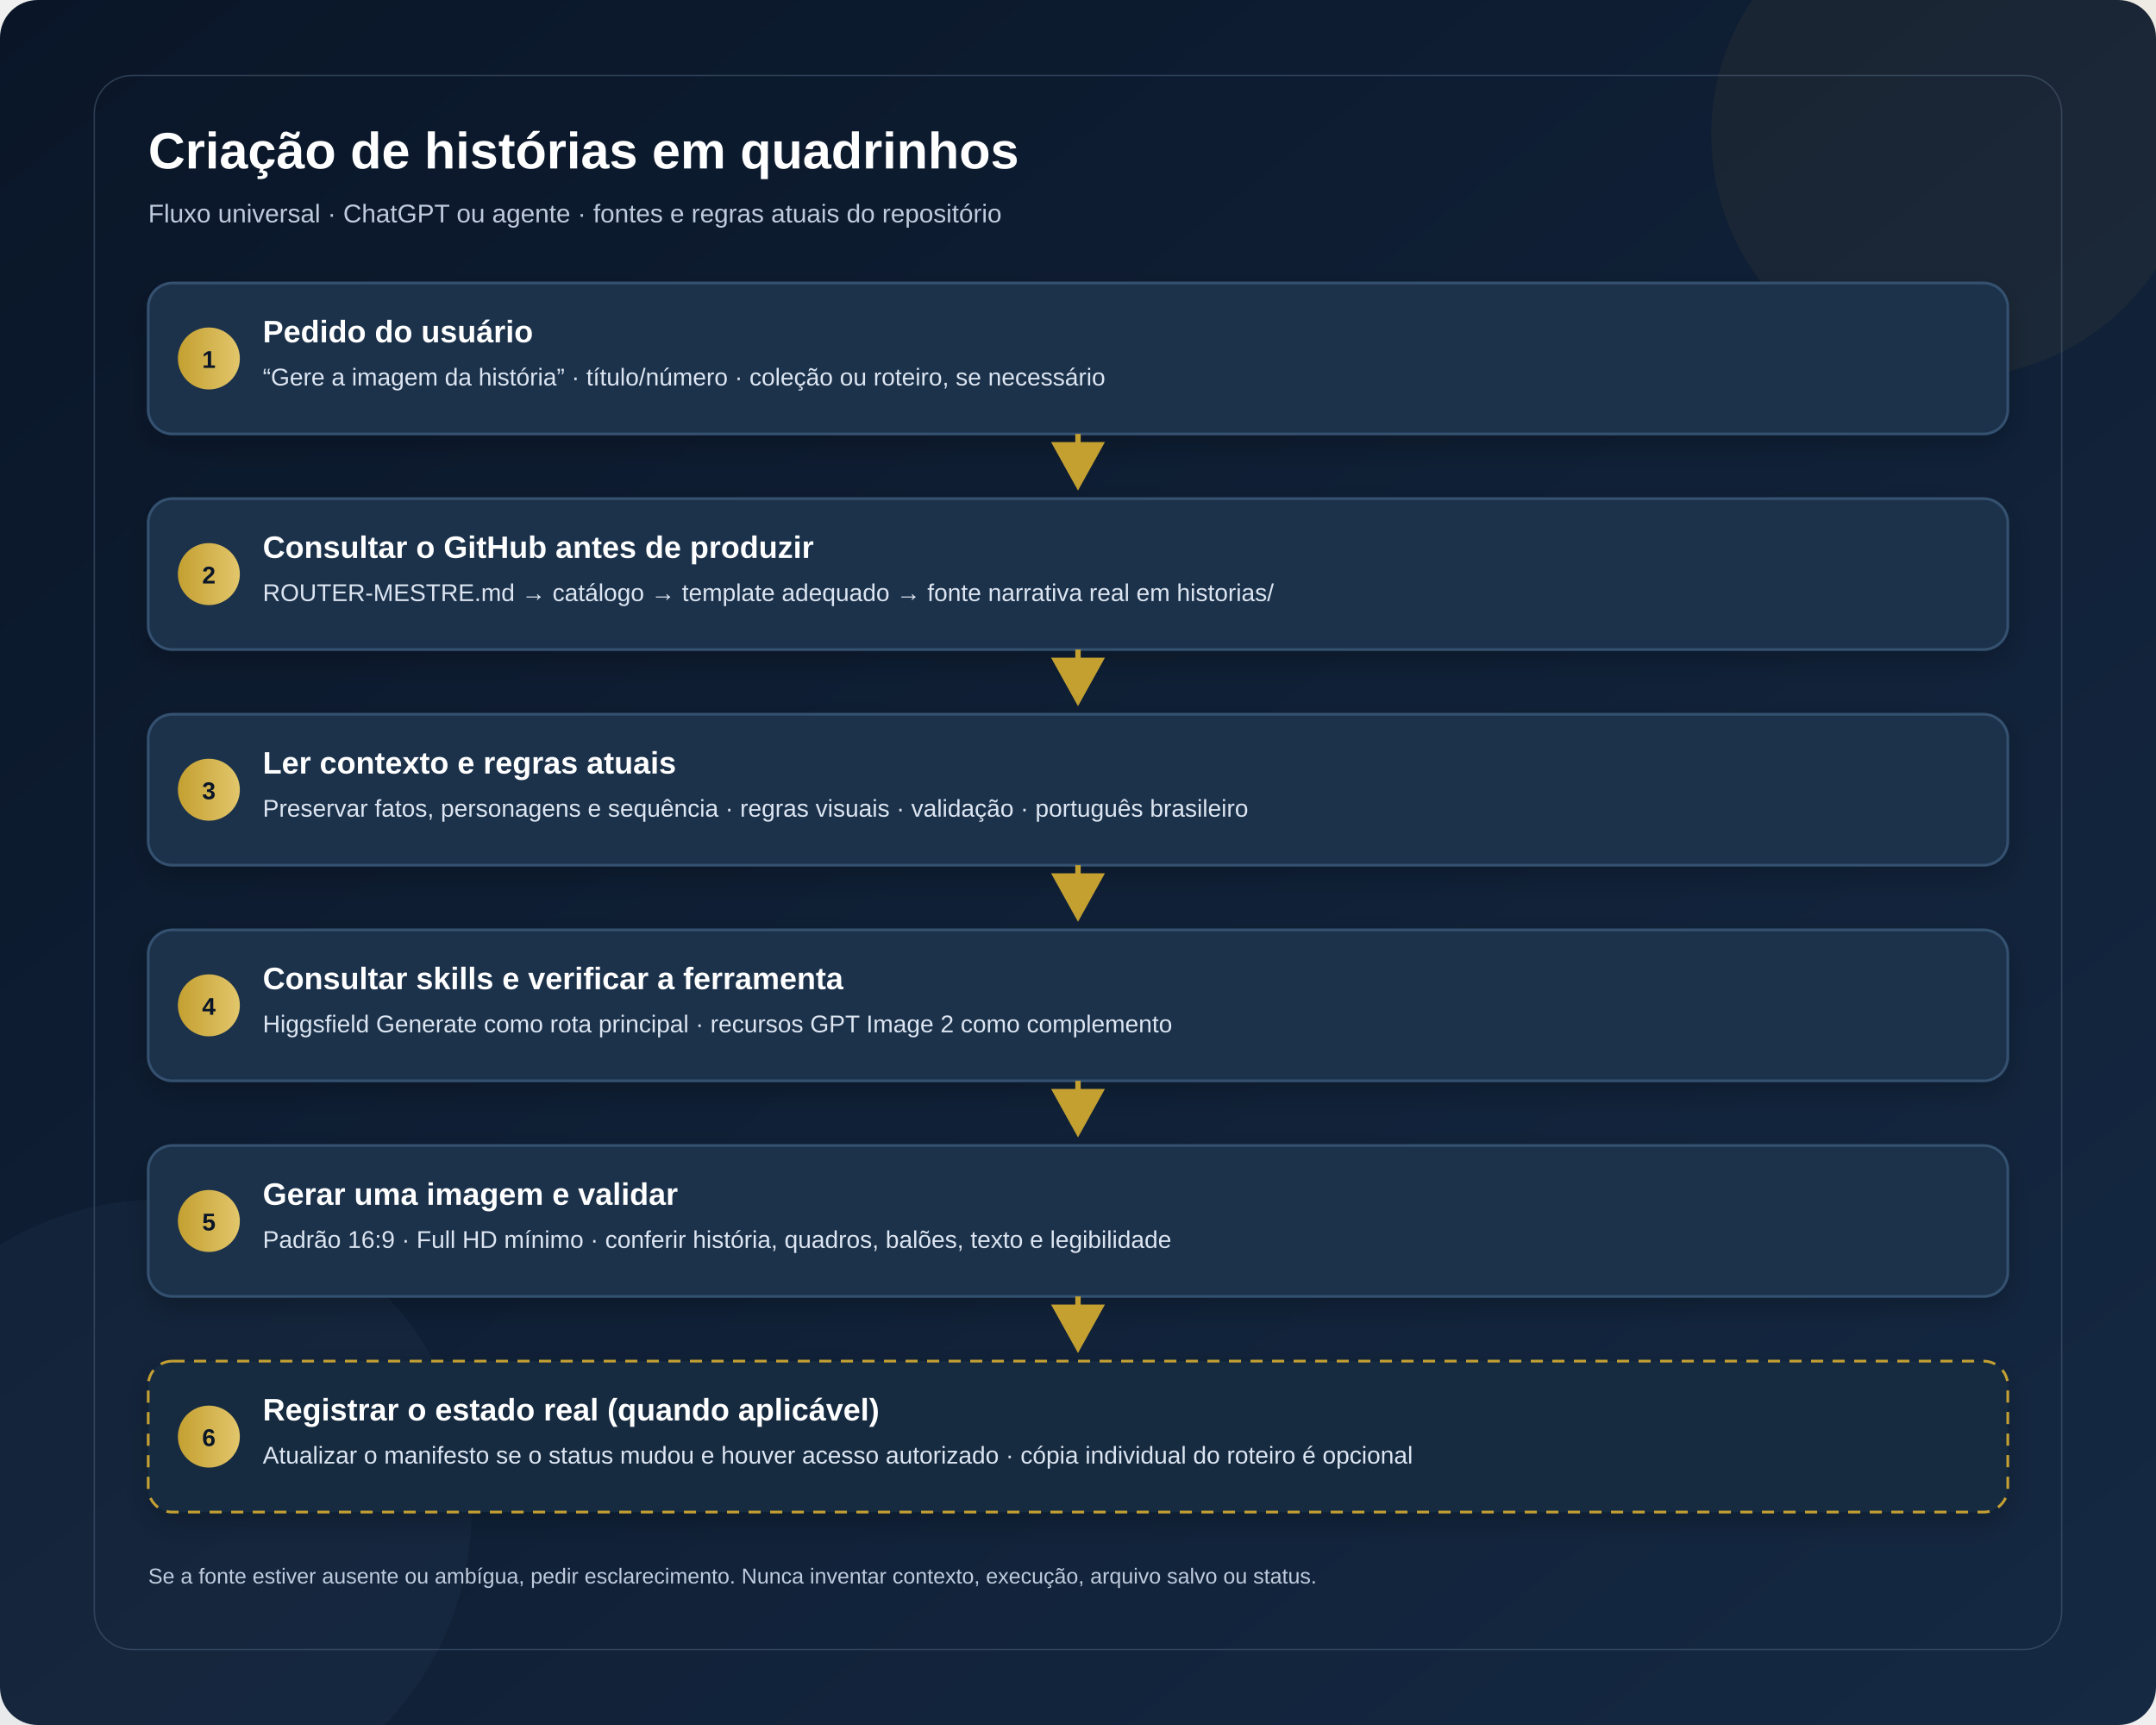
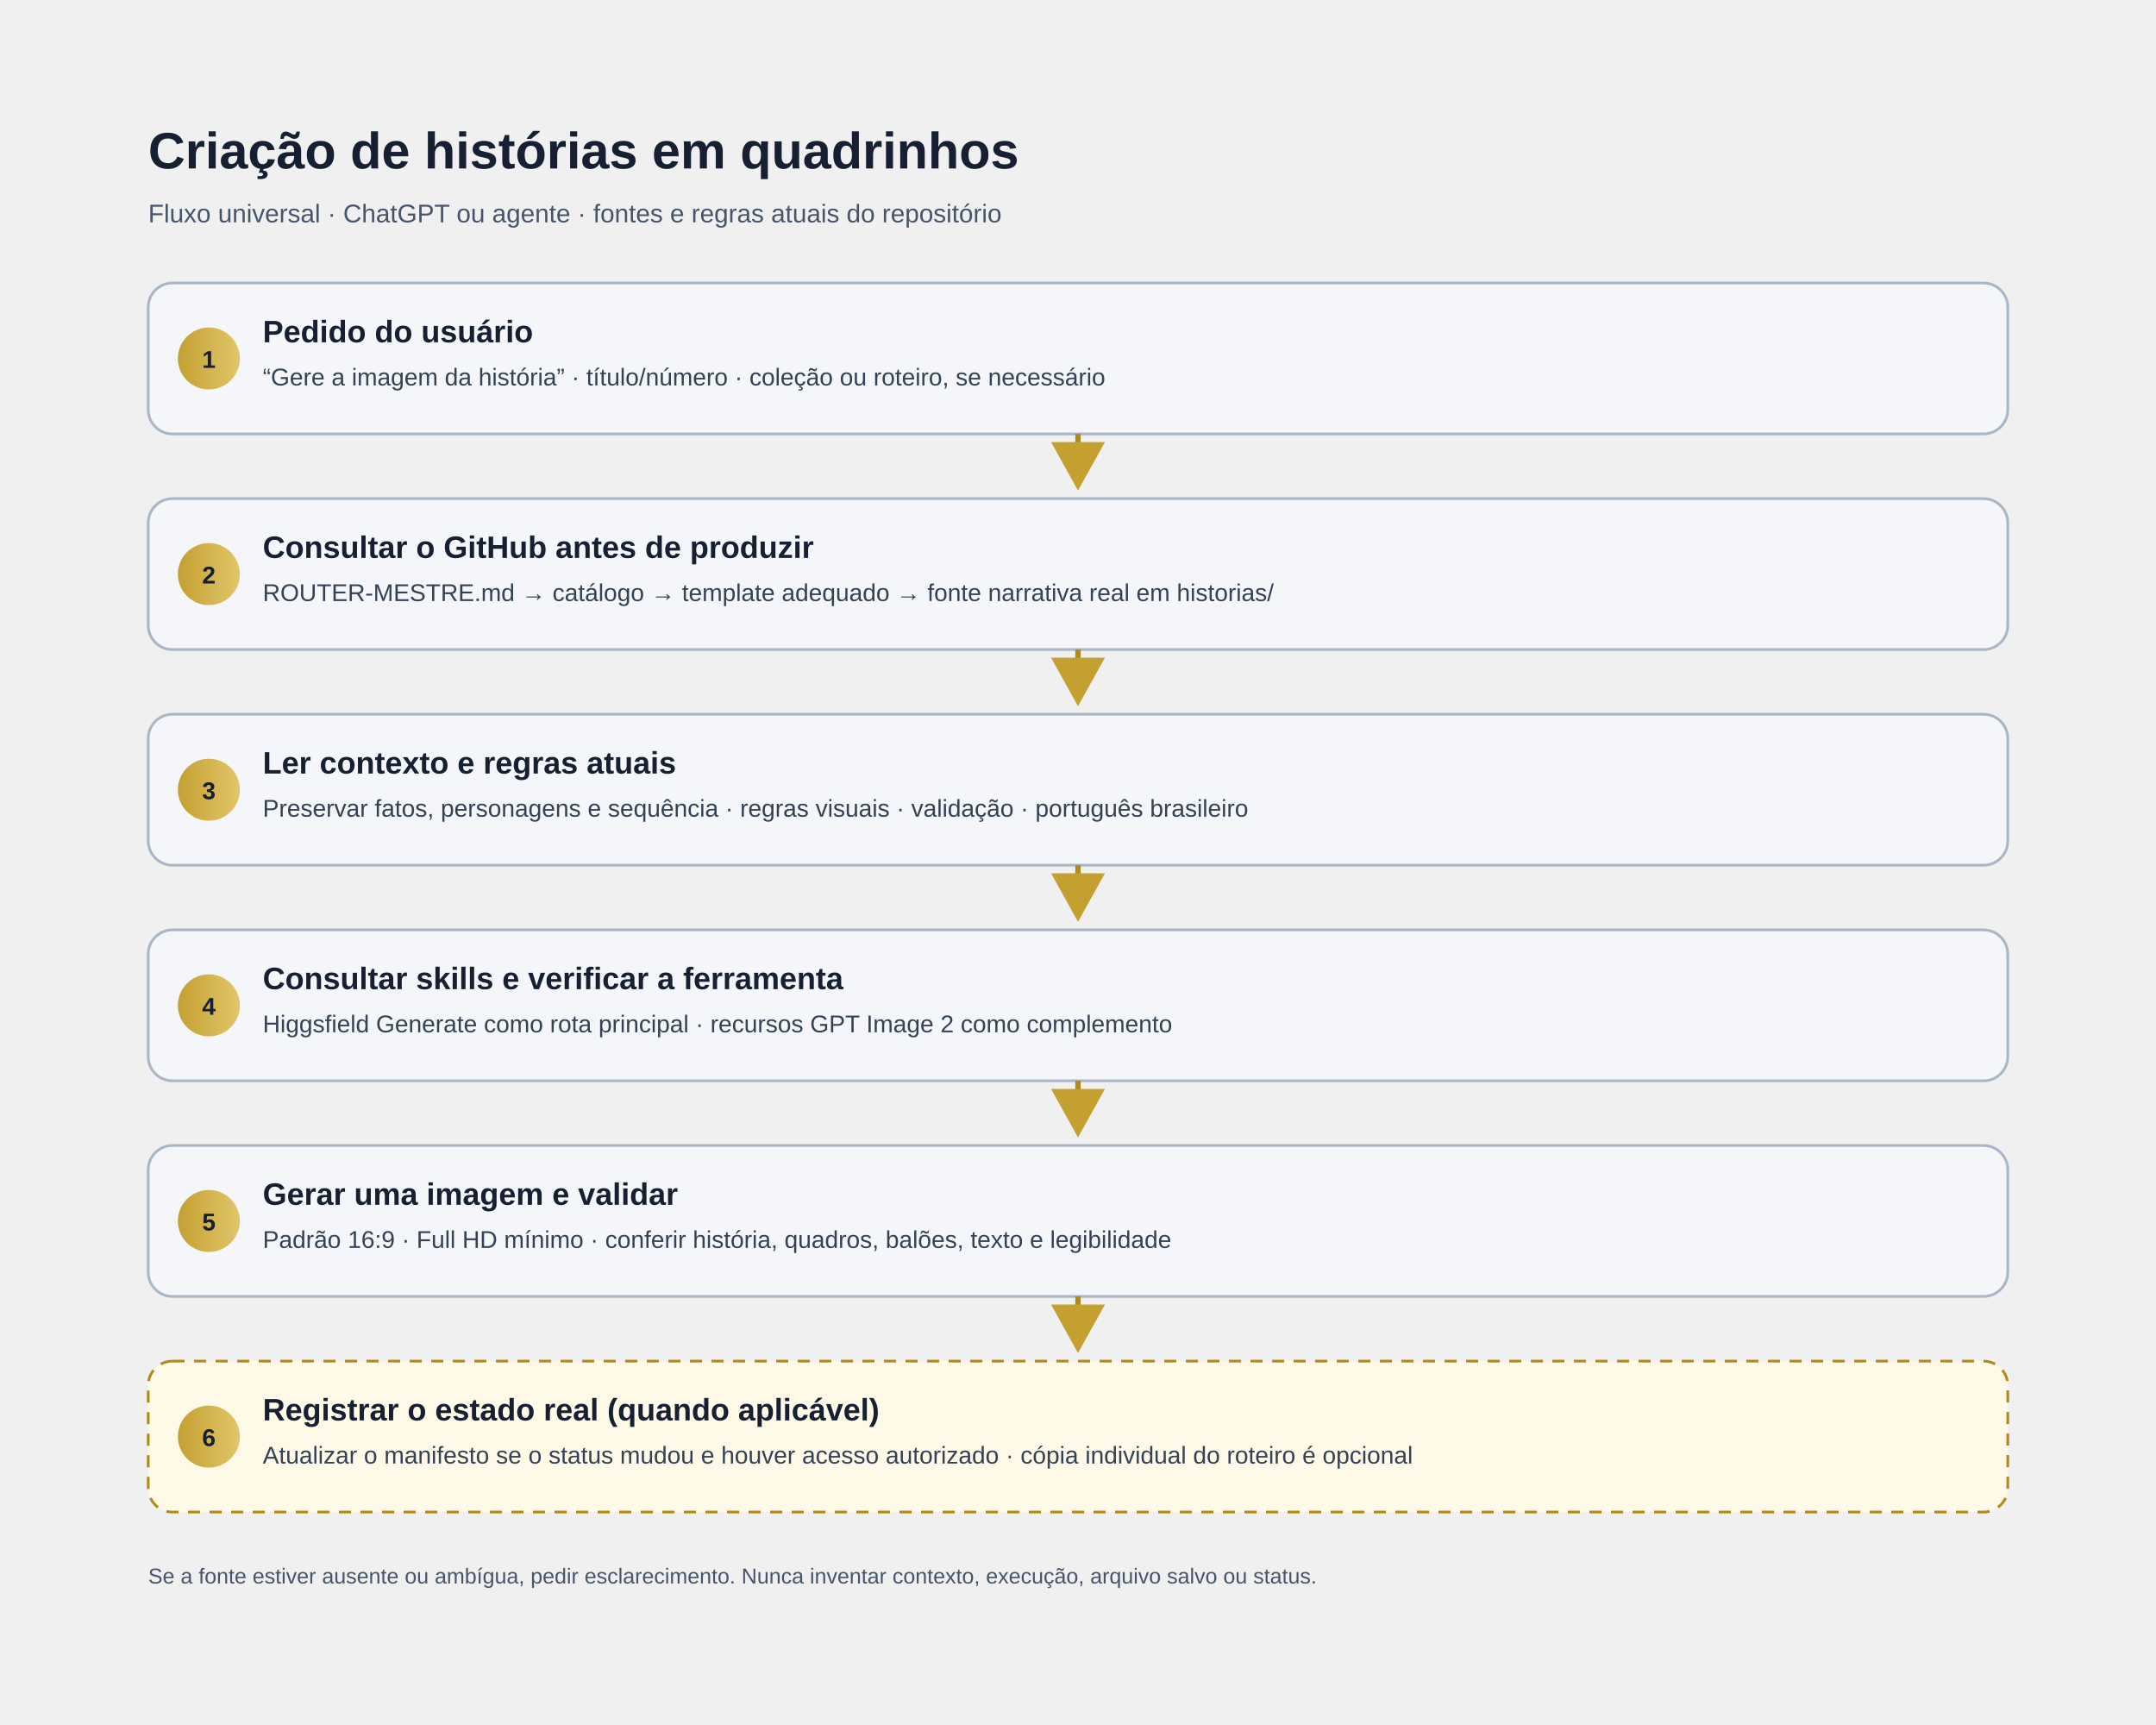
<svg xmlns="http://www.w3.org/2000/svg" width="1600" height="1280" viewBox="0 0 1600 1280" role="img" aria-labelledby="title desc">
  <defs>
-     <linearGradient id="bg" x1="0" y1="0" x2="1" y2="1">
-       <stop offset="0" stop-color="#0A1628" />
-       <stop offset="1" stop-color="#152943" />
-     </linearGradient>
    <linearGradient id="gold" x1="0" y1="0" x2="1" y2="0">
      <stop offset="0" stop-color="#C4A031" />
      <stop offset="1" stop-color="#E2C66B" />
    </linearGradient>
-     <filter id="shadow" x="-20%" y="-20%" width="140%" height="150%">
-       <feDropShadow dx="0" dy="8" stdDeviation="10" flood-color="#000000" flood-opacity=".22" />
-     </filter>
    <marker id="arrow" markerWidth="12" markerHeight="12" refX="9" refY="6" orient="auto">
      <path d="M1 1 L10 6 L1 11 Z" fill="#C4A031" />
    </marker>
    <style>
-       .heading{font:700 38px Arial,Helvetica,sans-serif;fill:#fff}.sub{font:400 19px Arial,Helvetica,sans-serif;fill:#BFCBDD}
-       .num{font:700 18px Arial,sans-serif;fill:#0A1628}.box-title{font:700 23px Arial,sans-serif;fill:#fff}
-       .body{font:400 18px Arial,sans-serif;fill:#DCE5F1}.small{font:400 16px Arial,sans-serif;fill:#BFCBDD}
-       .step{fill:#1A304B;stroke:#36516F;stroke-width:2}.optional{fill:#172B41;stroke:#C4A031;stroke-width:2;stroke-dasharray:9 7}
-       .line{fill:none;stroke:#C4A031;stroke-width:4;marker-end:url(#arrow)}
+       .heading{font:700 38px Arial,Helvetica,sans-serif;fill:#172033}.sub{font:400 19px Arial,Helvetica,sans-serif;fill:#46556B}
+       .num{font:700 18px Arial,sans-serif;fill:#172033}.box-title{font:700 23px Arial,sans-serif;fill:#172033}
+       .body{font:400 18px Arial,sans-serif;fill:#344256}.small{font:400 16px Arial,sans-serif;fill:#46556B}
+       .step{fill:#F4F6F9;stroke:#AAB6C5;stroke-width:2}.optional{fill:#FFF9E8;stroke:#B18B18;stroke-width:2;stroke-dasharray:9 7}
+       .line{fill:none;stroke:#B18B18;stroke-width:4;marker-end:url(#arrow)}
+       @media (prefers-color-scheme: dark) {
+         .heading{fill:#fff}.sub{fill:#BFCBDD}.num{fill:#0A1628}.box-title{fill:#fff}
+         .body{fill:#DCE5F1}.small{fill:#BFCBDD}
+         .step{fill:#1A304B;stroke:#526780}.optional{fill:#172B41;stroke:#C4A031}
+         .line{stroke:#C4A031}
+       }
    </style>
  </defs>
  <rect width="1600" height="1280" rx="28" fill="url(#bg)" />
-   <circle cx="1450" cy="100" r="180" fill="#C4A031" opacity=".06" />
-   <circle cx="120" cy="1120" r="230" fill="#6E8BAE" opacity=".06" />
-   <rect x="70" y="56" width="1460" height="1168" rx="28" fill="none" stroke="#526780" stroke-opacity=".5" />
  <text x="110" y="125" class="heading">Criação de histórias em quadrinhos</text>
  <text x="110" y="165" class="sub">Fluxo universal · ChatGPT ou agente · fontes e regras atuais do repositório</text>
-   <rect x="110" y="210" width="1380" height="112" rx="18" class="step" filter="url(#shadow)" />
+   <rect x="110" y="210" width="1380" height="112" rx="18" class="step" />
  <circle cx="155" cy="266" r="23" fill="url(#gold)" />
  <text x="155" y="273" text-anchor="middle" class="num">1</text>
  <text x="195" y="254" class="box-title">Pedido do usuário</text>
  <text x="195" y="286" class="body">“Gere a imagem da história” · título/número · coleção ou roteiro, se necessário</text>
  <path d="M800 322 V360" class="line" />
-   <rect x="110" y="370" width="1380" height="112" rx="18" class="step" filter="url(#shadow)" />
+   <rect x="110" y="370" width="1380" height="112" rx="18" class="step" />
  <circle cx="155" cy="426" r="23" fill="url(#gold)" />
  <text x="155" y="433" text-anchor="middle" class="num">2</text>
  <text x="195" y="414" class="box-title">Consultar o GitHub antes de produzir</text>
  <text x="195" y="446" class="body">ROUTER-MESTRE.md → catálogo → template adequado → fonte narrativa real em historias/</text>
  <path d="M800 482 V520" class="line" />
-   <rect x="110" y="530" width="1380" height="112" rx="18" class="step" filter="url(#shadow)" />
+   <rect x="110" y="530" width="1380" height="112" rx="18" class="step" />
  <circle cx="155" cy="586" r="23" fill="url(#gold)" />
  <text x="155" y="593" text-anchor="middle" class="num">3</text>
  <text x="195" y="574" class="box-title">Ler contexto e regras atuais</text>
  <text x="195" y="606" class="body">Preservar fatos, personagens e sequência · regras visuais · validação · português brasileiro</text>
  <path d="M800 642 V680" class="line" />
-   <rect x="110" y="690" width="1380" height="112" rx="18" class="step" filter="url(#shadow)" />
+   <rect x="110" y="690" width="1380" height="112" rx="18" class="step" />
  <circle cx="155" cy="746" r="23" fill="url(#gold)" />
  <text x="155" y="753" text-anchor="middle" class="num">4</text>
  <text x="195" y="734" class="box-title">Consultar skills e verificar a ferramenta</text>
  <text x="195" y="766" class="body">Higgsfield Generate como rota principal · recursos GPT Image 2 como complemento</text>
  <path d="M800 802 V840" class="line" />
-   <rect x="110" y="850" width="1380" height="112" rx="18" class="step" filter="url(#shadow)" />
+   <rect x="110" y="850" width="1380" height="112" rx="18" class="step" />
  <circle cx="155" cy="906" r="23" fill="url(#gold)" />
  <text x="155" y="913" text-anchor="middle" class="num">5</text>
  <text x="195" y="894" class="box-title">Gerar uma imagem e validar</text>
  <text x="195" y="926" class="body">Padrão 16:9 · Full HD mínimo · conferir história, quadros, balões, texto e legibilidade</text>
  <path d="M800 962 V1000" class="line" />
-   <rect x="110" y="1010" width="1380" height="112" rx="18" class="optional" filter="url(#shadow)" />
+   <rect x="110" y="1010" width="1380" height="112" rx="18" class="optional" />
  <circle cx="155" cy="1066" r="23" fill="url(#gold)" />
  <text x="155" y="1073" text-anchor="middle" class="num">6</text>
  <text x="195" y="1054" class="box-title">Registrar o estado real (quando aplicável)</text>
  <text x="195" y="1086" class="body">Atualizar o manifesto se o status mudou e houver acesso autorizado · cópia individual do roteiro é opcional</text>
  <text x="110" y="1175" class="small">Se a fonte estiver ausente ou ambígua, pedir esclarecimento. Nunca inventar contexto, execução, arquivo salvo ou status.</text>
</svg>
